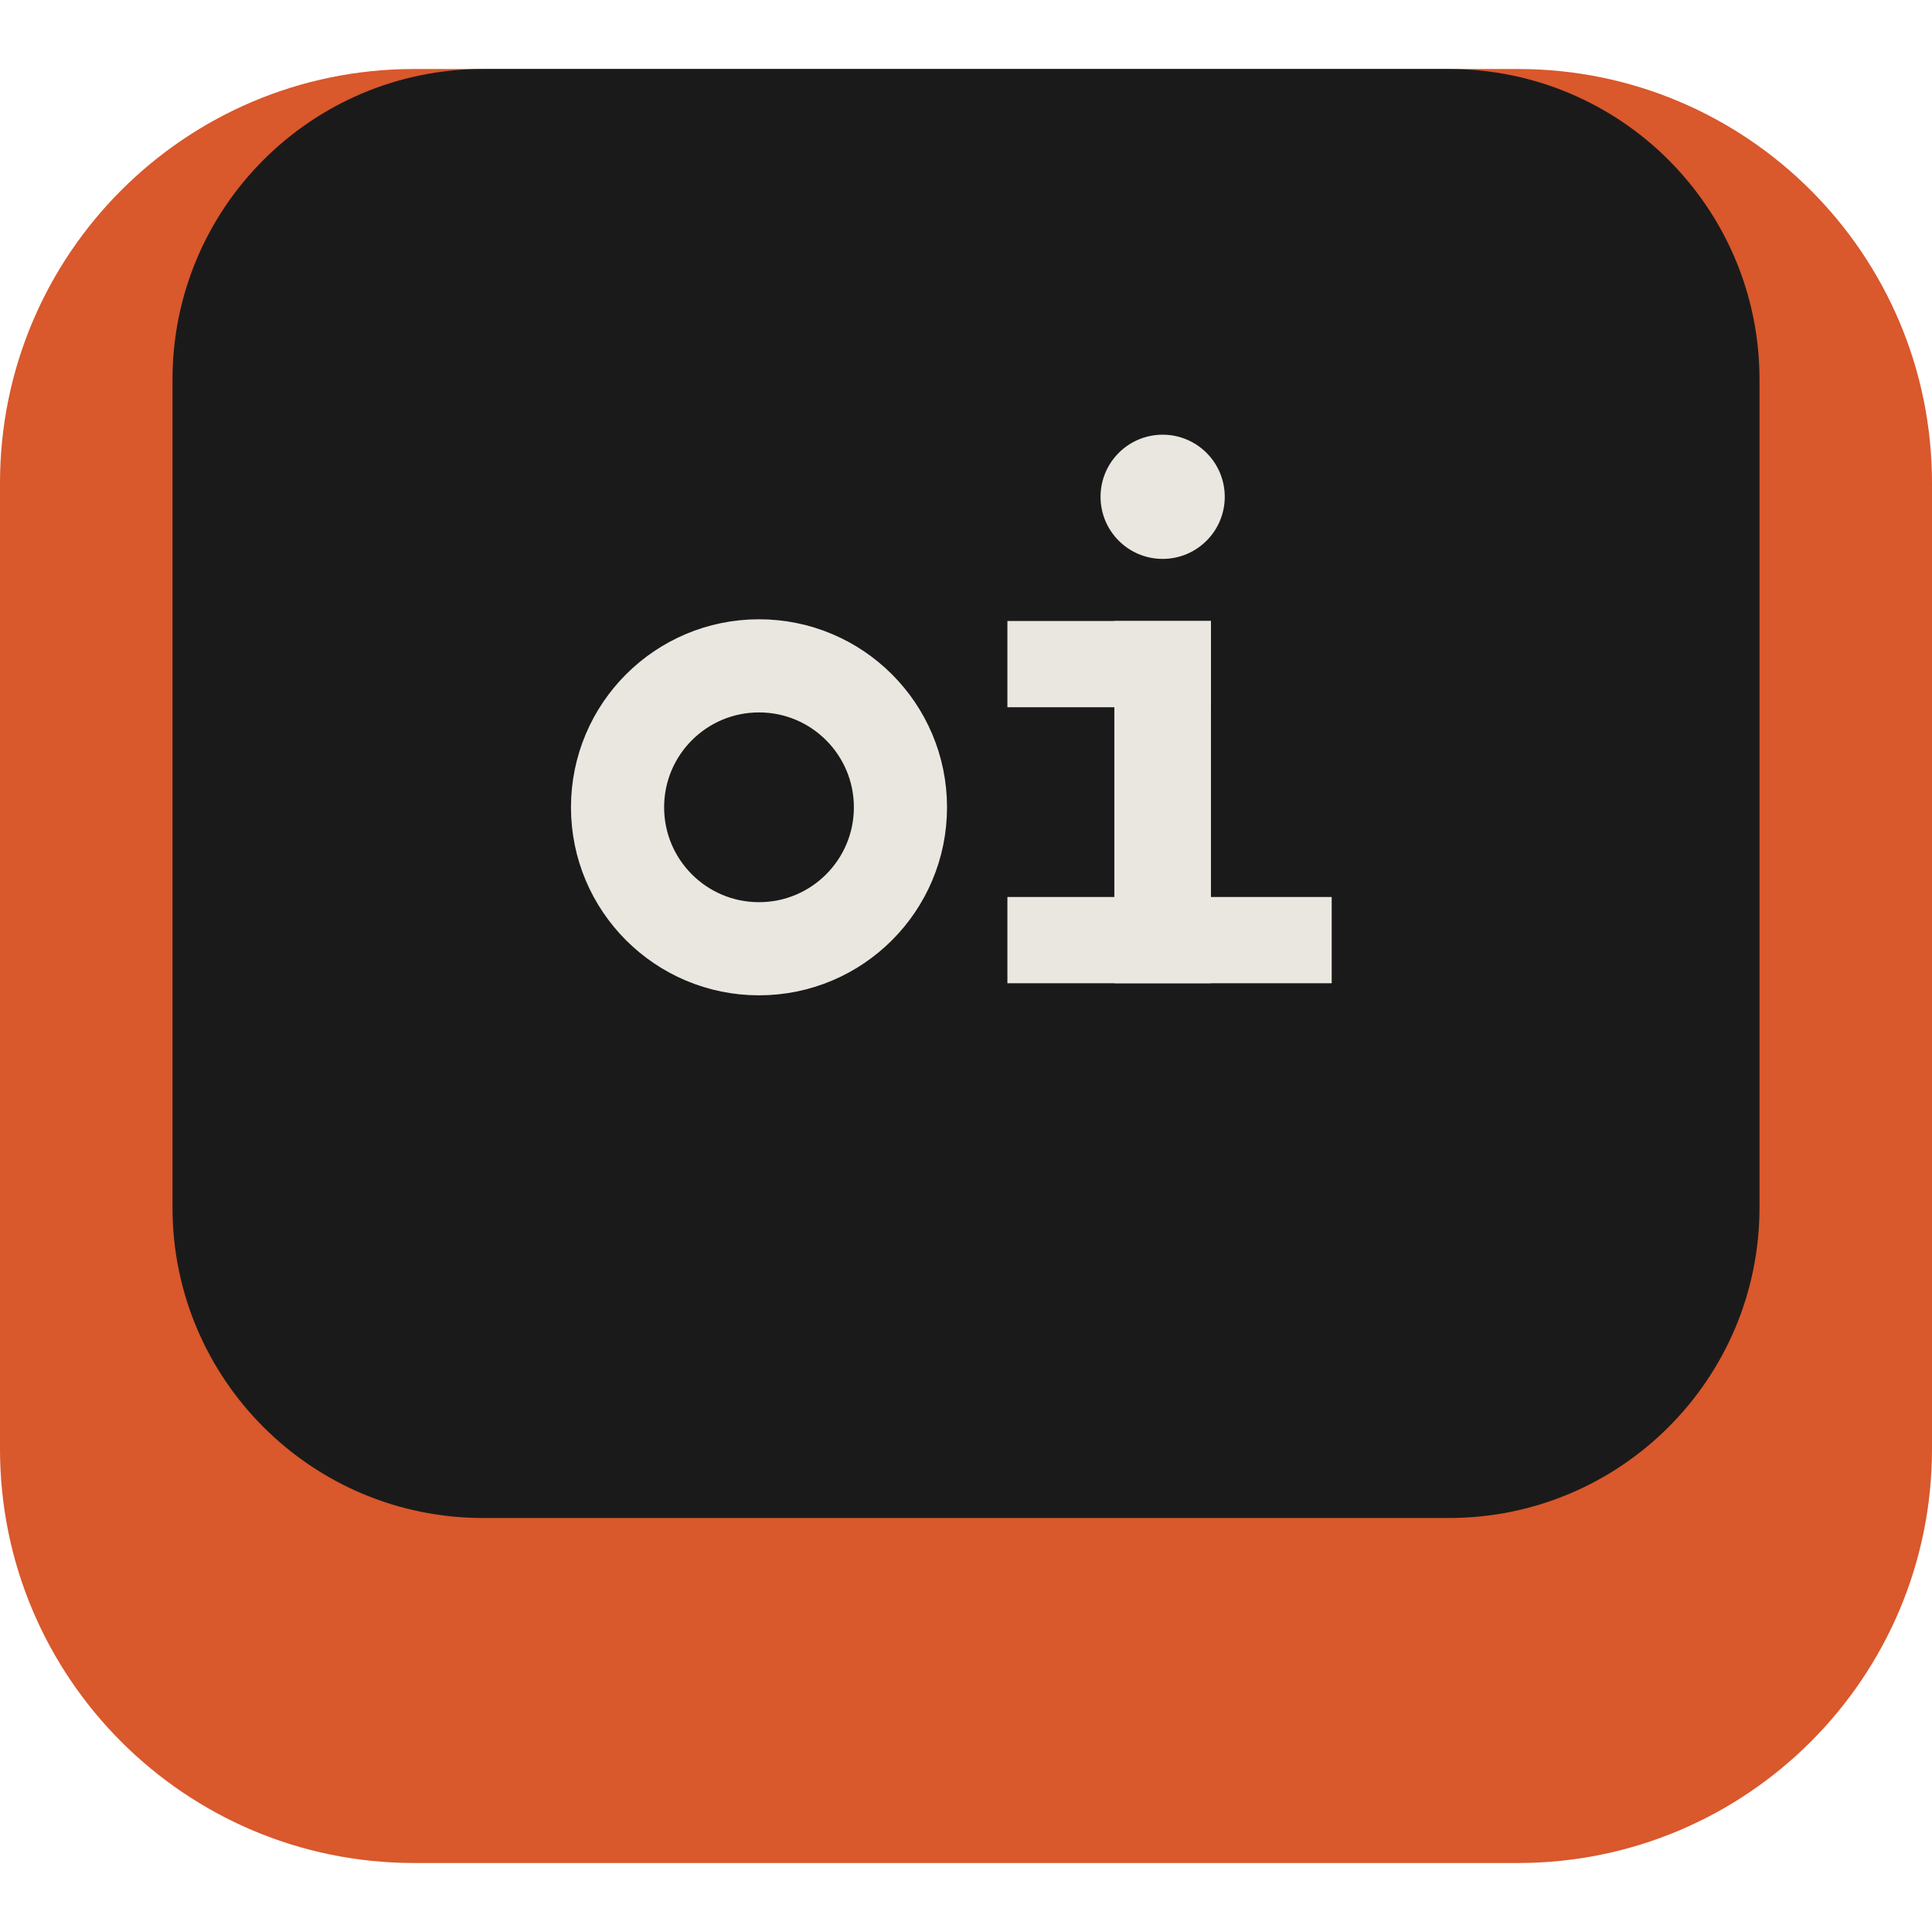
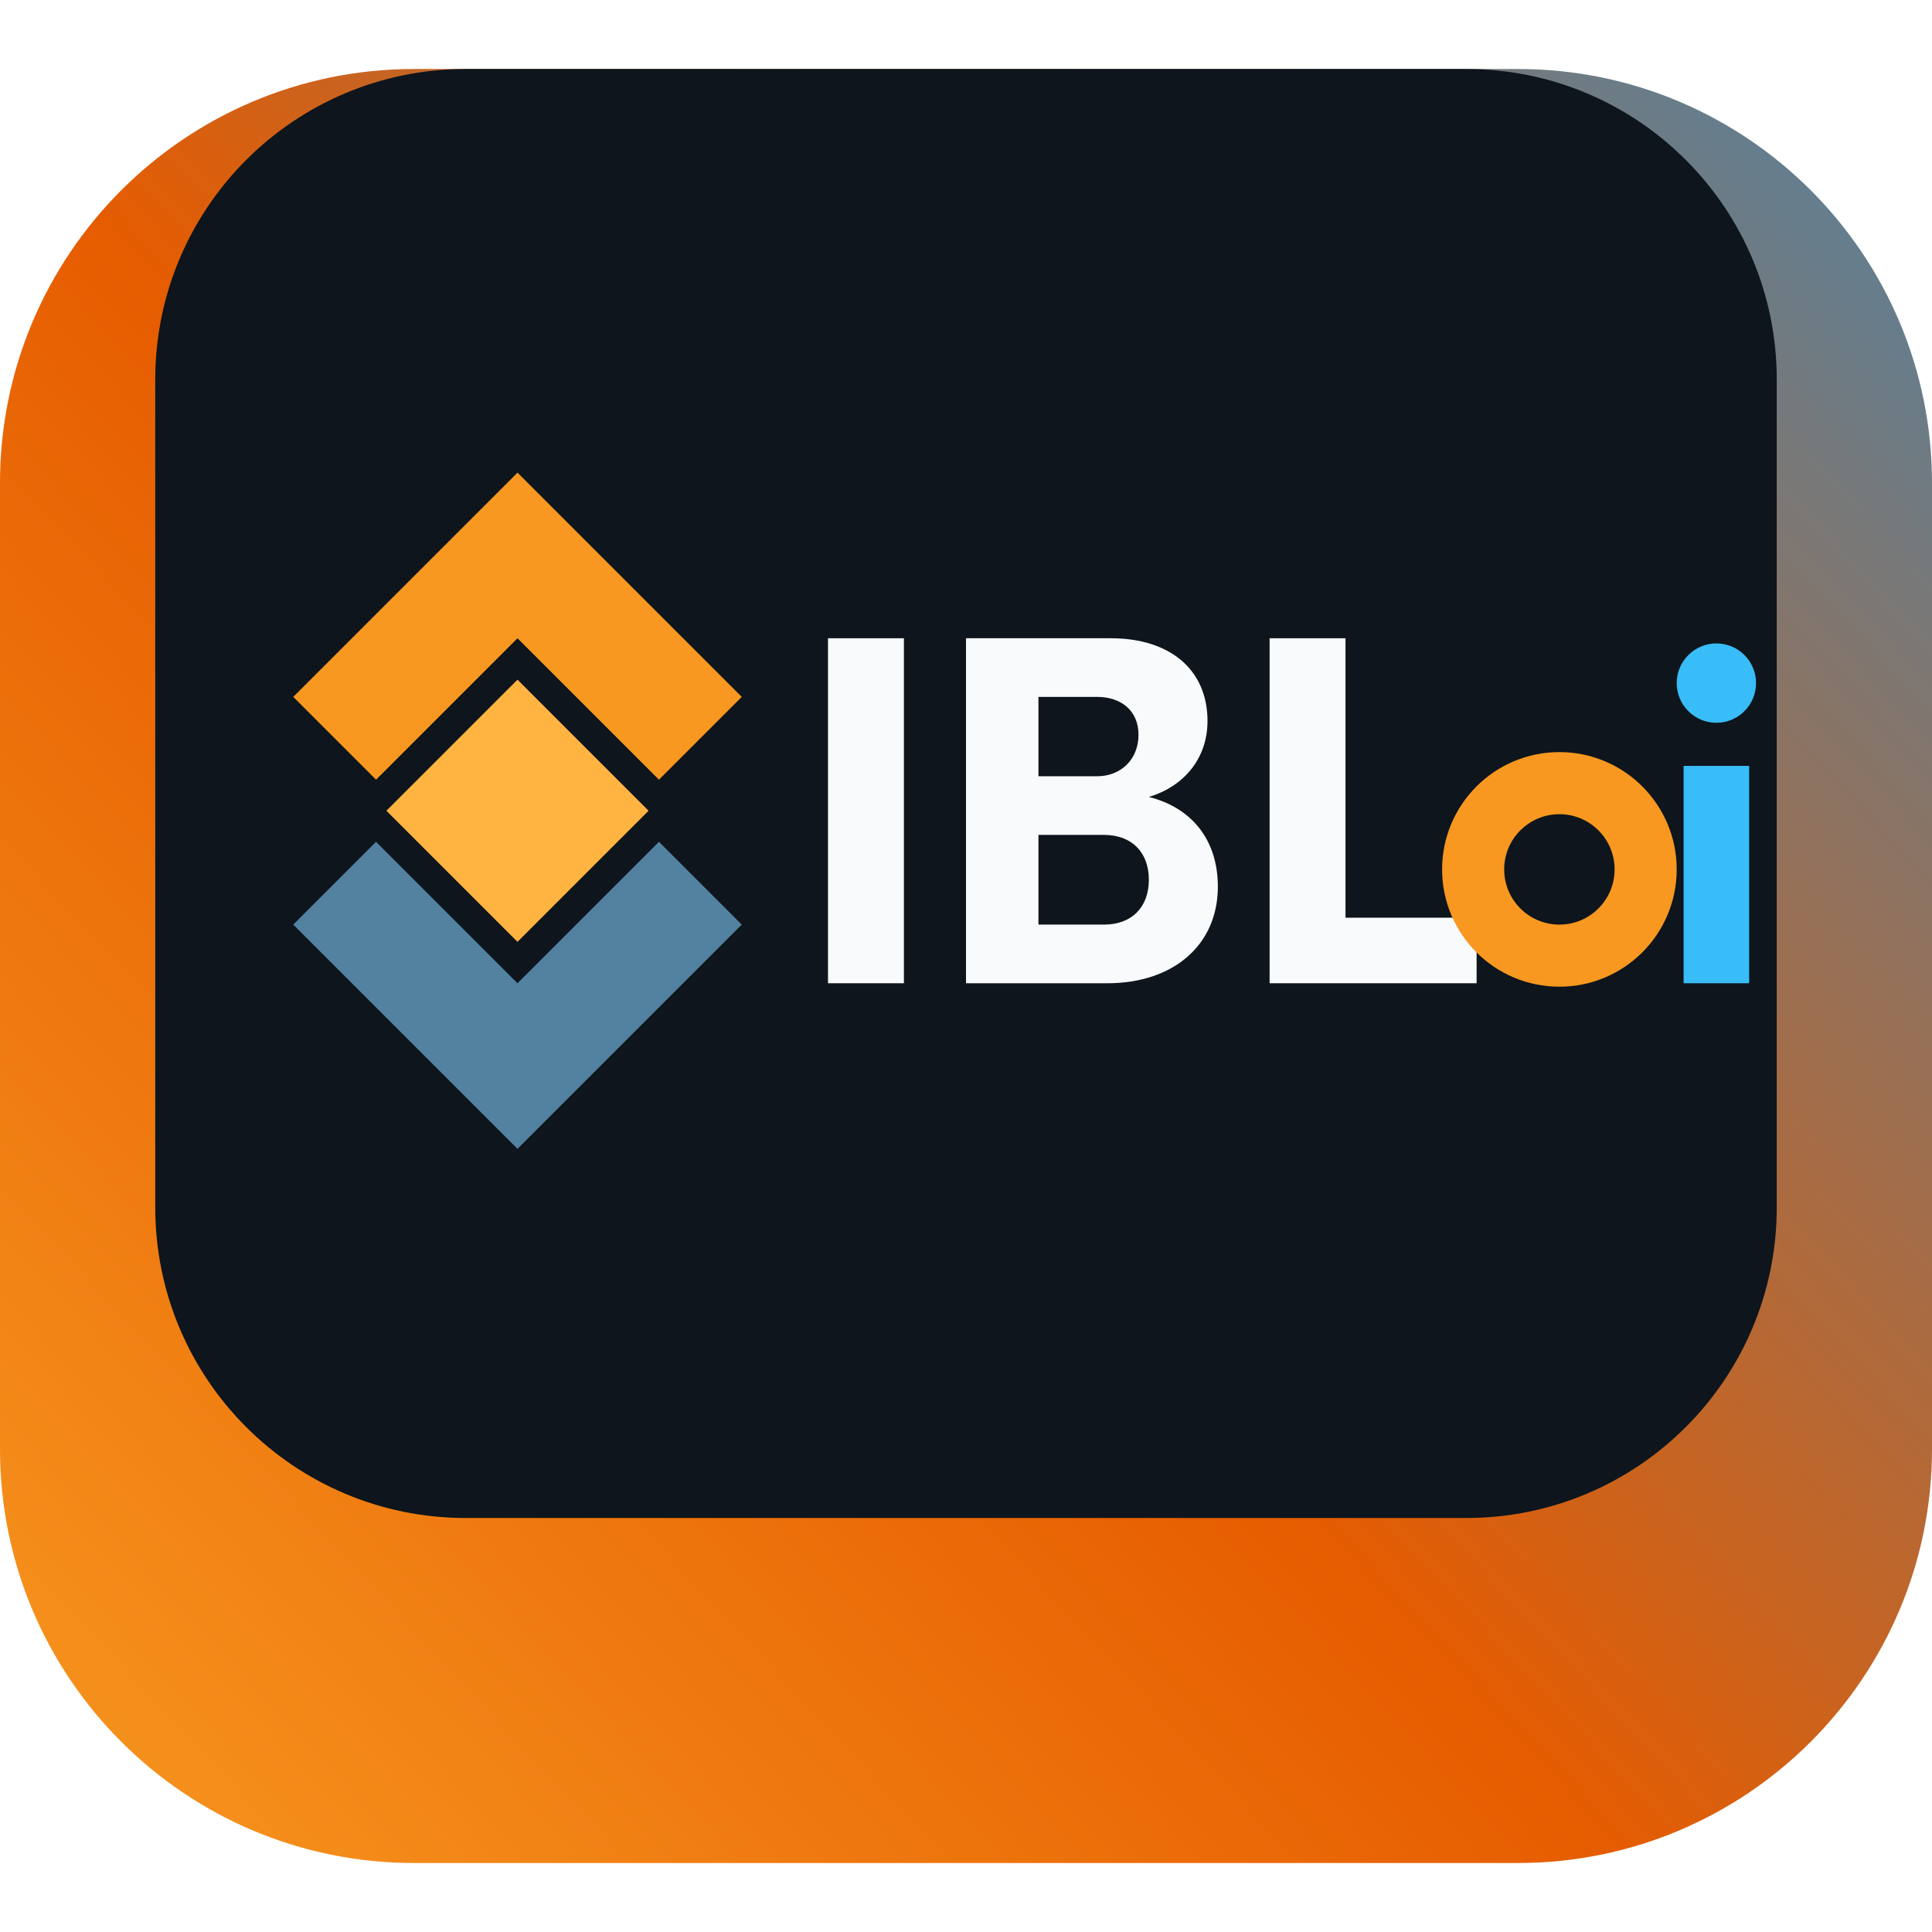
<svg xmlns="http://www.w3.org/2000/svg" width="64" height="64" viewBox="22 24 56 56">
-   <rect x="22" y="26" width="56" height="52" rx="12" fill="#D9582C" />
-   <rect x="27" y="26" width="46" height="42" rx="9" fill="#1B1A1A" />
-   <circle cx="44" cy="47.4" r="4.1" fill="none" stroke="#EAE7E0" stroke-width="2.7" />
-   <rect x="54.3" y="42" width="2.8" height="10.5" fill="#EAE7E0" />
-   <rect x="51.2" y="42" width="5.9" height="2.5" fill="#EAE7E0" />
-   <rect x="51.2" y="50" width="9.4" height="2.5" fill="#EAE7E0" />
-   <circle cx="55.7" cy="38.4" r="1.8" fill="#EAE7E0" />
+   <defs>
+     <linearGradient id="ibl-skirt" x1="22" y1="78" x2="78" y2="26" gradientUnits="userSpaceOnUse">
+       <stop offset="0%" stop-color="#F89820" />
+       <stop offset="45%" stop-color="#E65C00" />
+       <stop offset="100%" stop-color="#5382A1" />
+     </linearGradient>
+   </defs>
+   <rect x="22" y="26" width="56" height="52" rx="12" fill="url(#ibl-skirt)" />
+   <rect x="26.5" y="26" width="47" height="42" rx="9" fill="#0E151C" />
+   <path d="M30.5 44.2L37 37.7L43.5 44.2L41.1 46.6L37 42.5L32.9 46.6Z" fill="#F89820" />
+   <polygon points="37,43.7 40.8,47.5 37,51.3 33.2,47.5" fill="#FFB340" />
+   <path d="M30.5 50.8L37 57.3L43.5 50.8L41.1 48.4L37 52.5L32.9 48.4Z" fill="#5382A1" />
+   <rect x="46" y="42.5" width="2.2" height="10" fill="#F8FAFC" />
+   <path d="M50 42.5H54.2C55.9 42.5 57 43.4 57 44.9C57 46 56.3 46.8 55.3 47.1C56.5 47.4 57.3 48.3 57.3 49.7C57.3 51.4 56 52.5 54.1 52.5H50V42.5ZM52.1 46.5H53.8C54.5 46.5 55 46 55 45.3C55 44.6 54.5 44.2 53.8 44.2H52.1V46.5ZM52.1 50.8H54C54.8 50.8 55.3 50.3 55.3 49.5C55.3 48.7 54.8 48.2 54 48.2H52.1V50.8Z" fill="#F8FAFC" />
+   <path d="M58.8 42.5H61V50.6H64.8V52.5H58.8V42.5Z" fill="#F8FAFC" />
+   <circle cx="67.2" cy="49.2" r="2.5" fill="none" stroke="#F89820" stroke-width="1.8" />
+   <rect x="70.8" y="46.2" width="1.9" height="6.3" fill="#38BDF8" />
+   <circle cx="71.75" cy="43.8" r="1.15" fill="#38BDF8" />
</svg>
